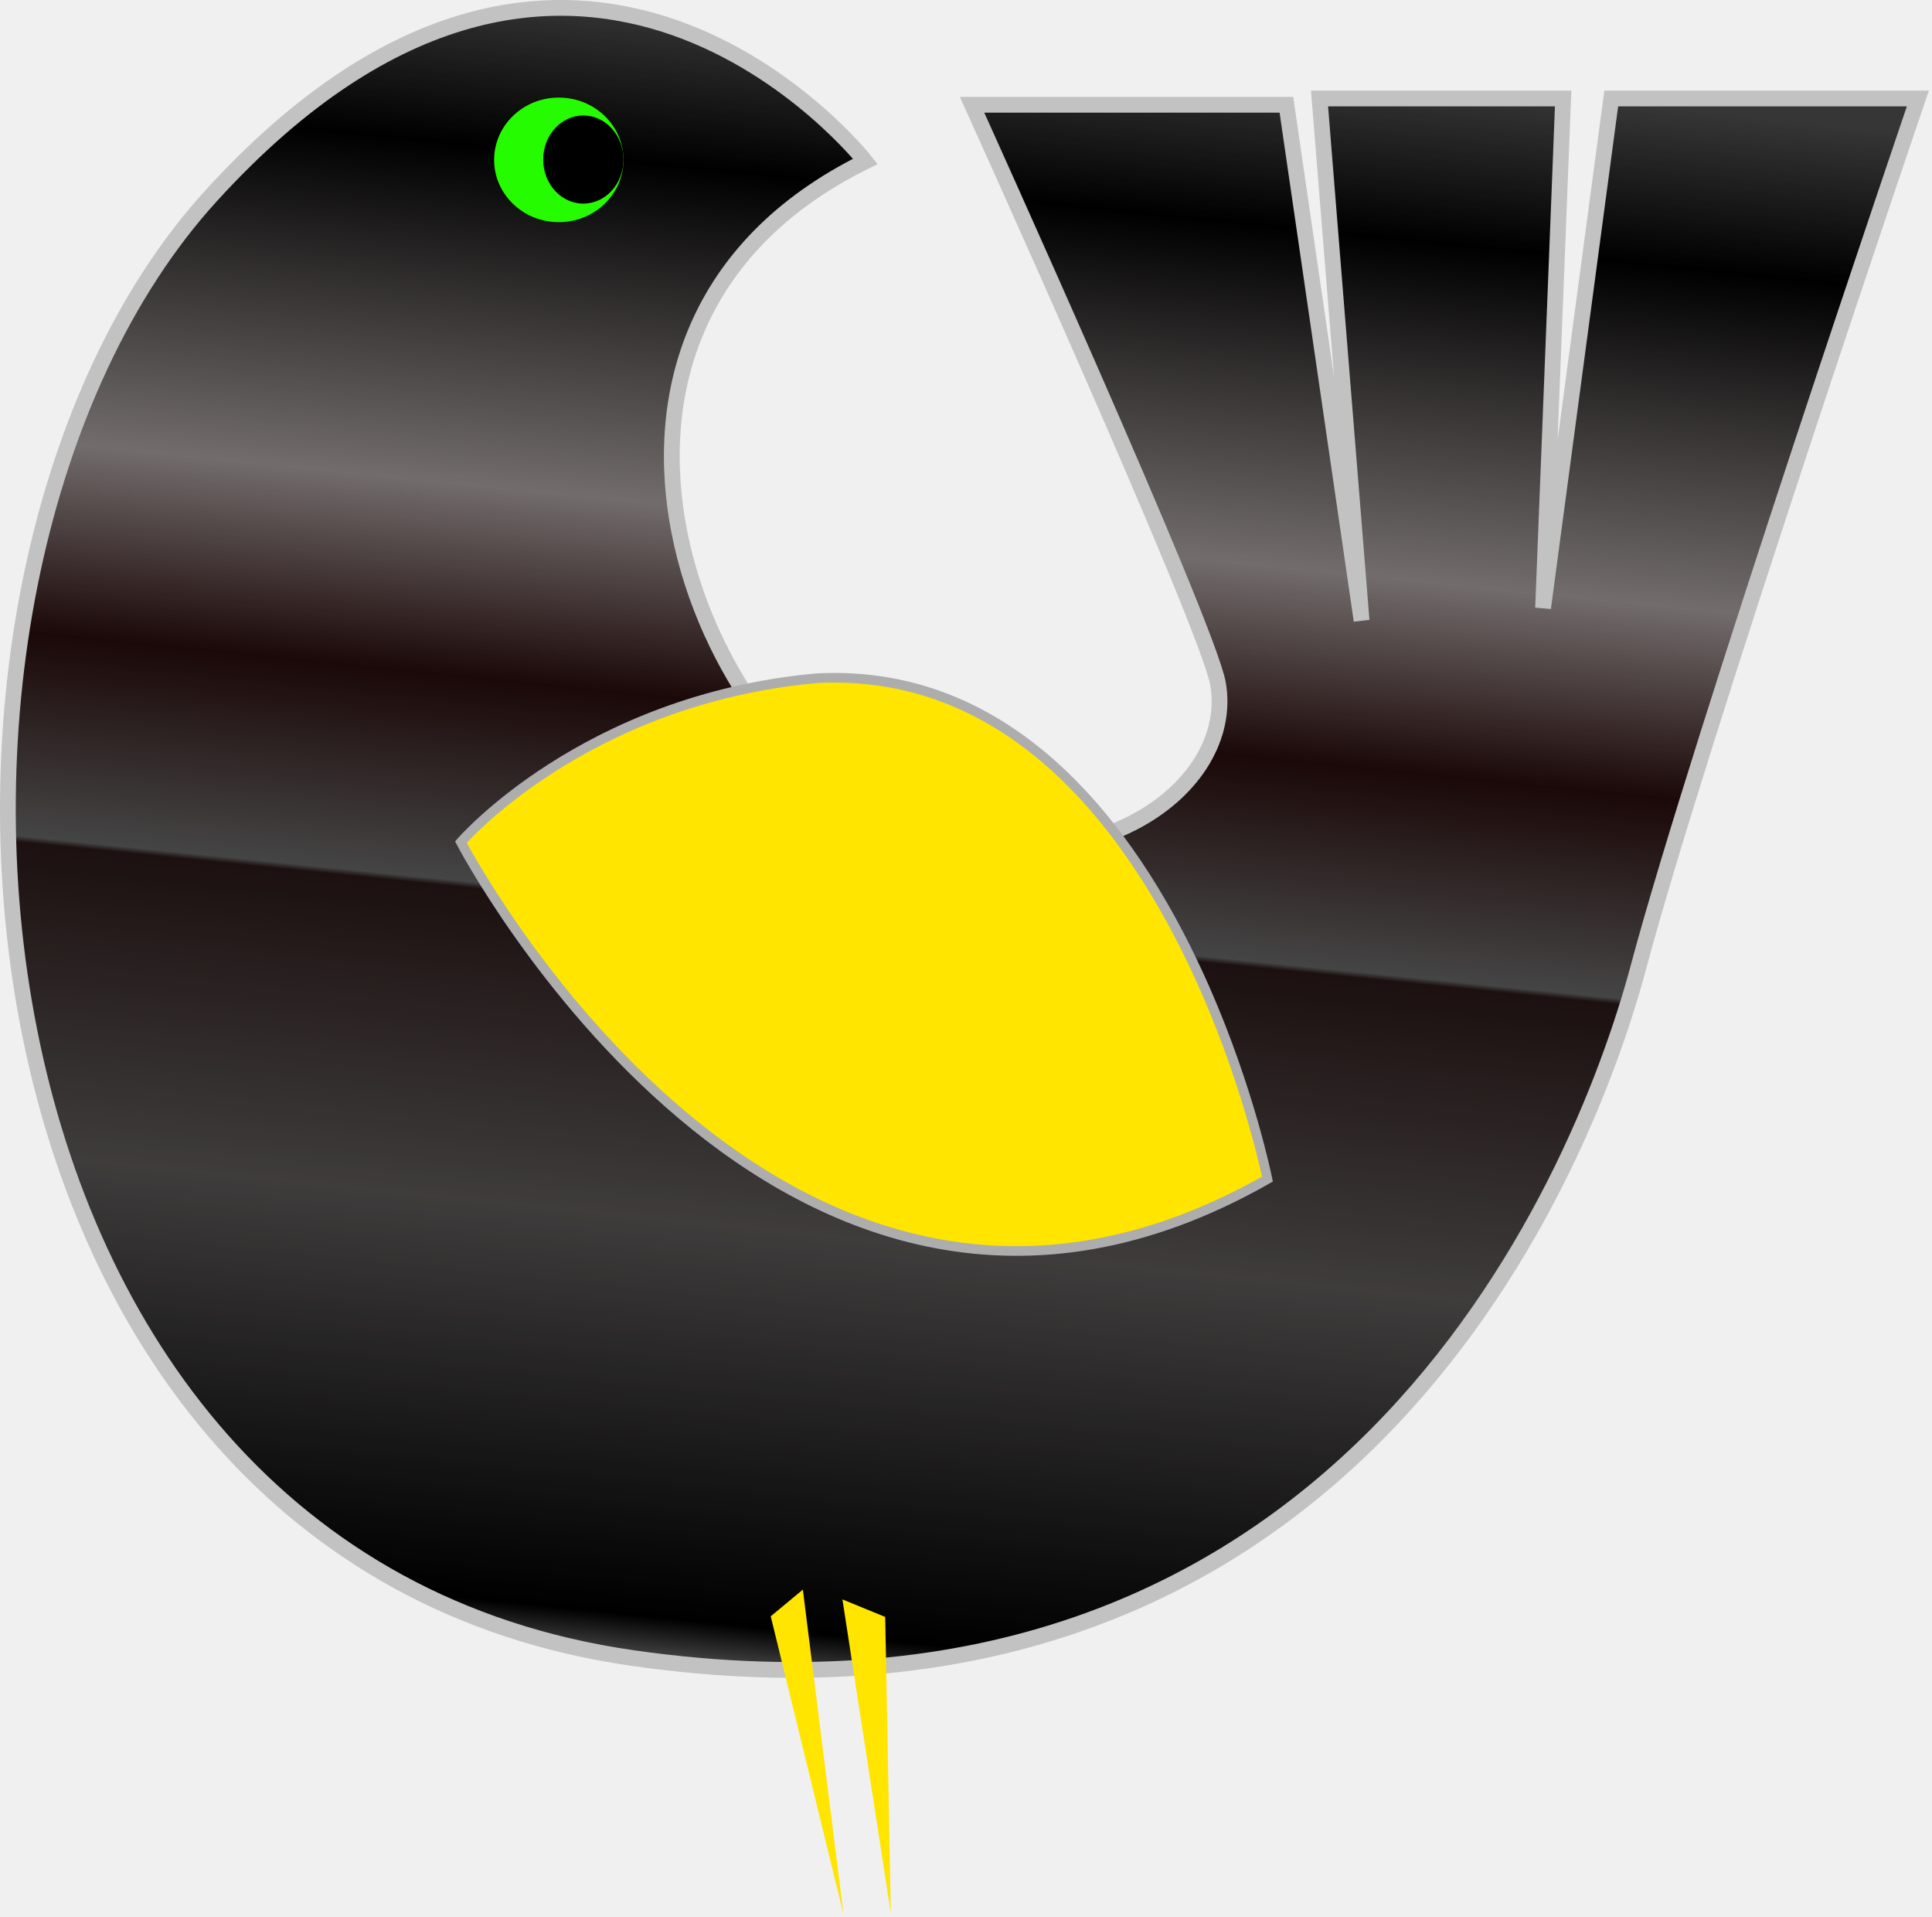
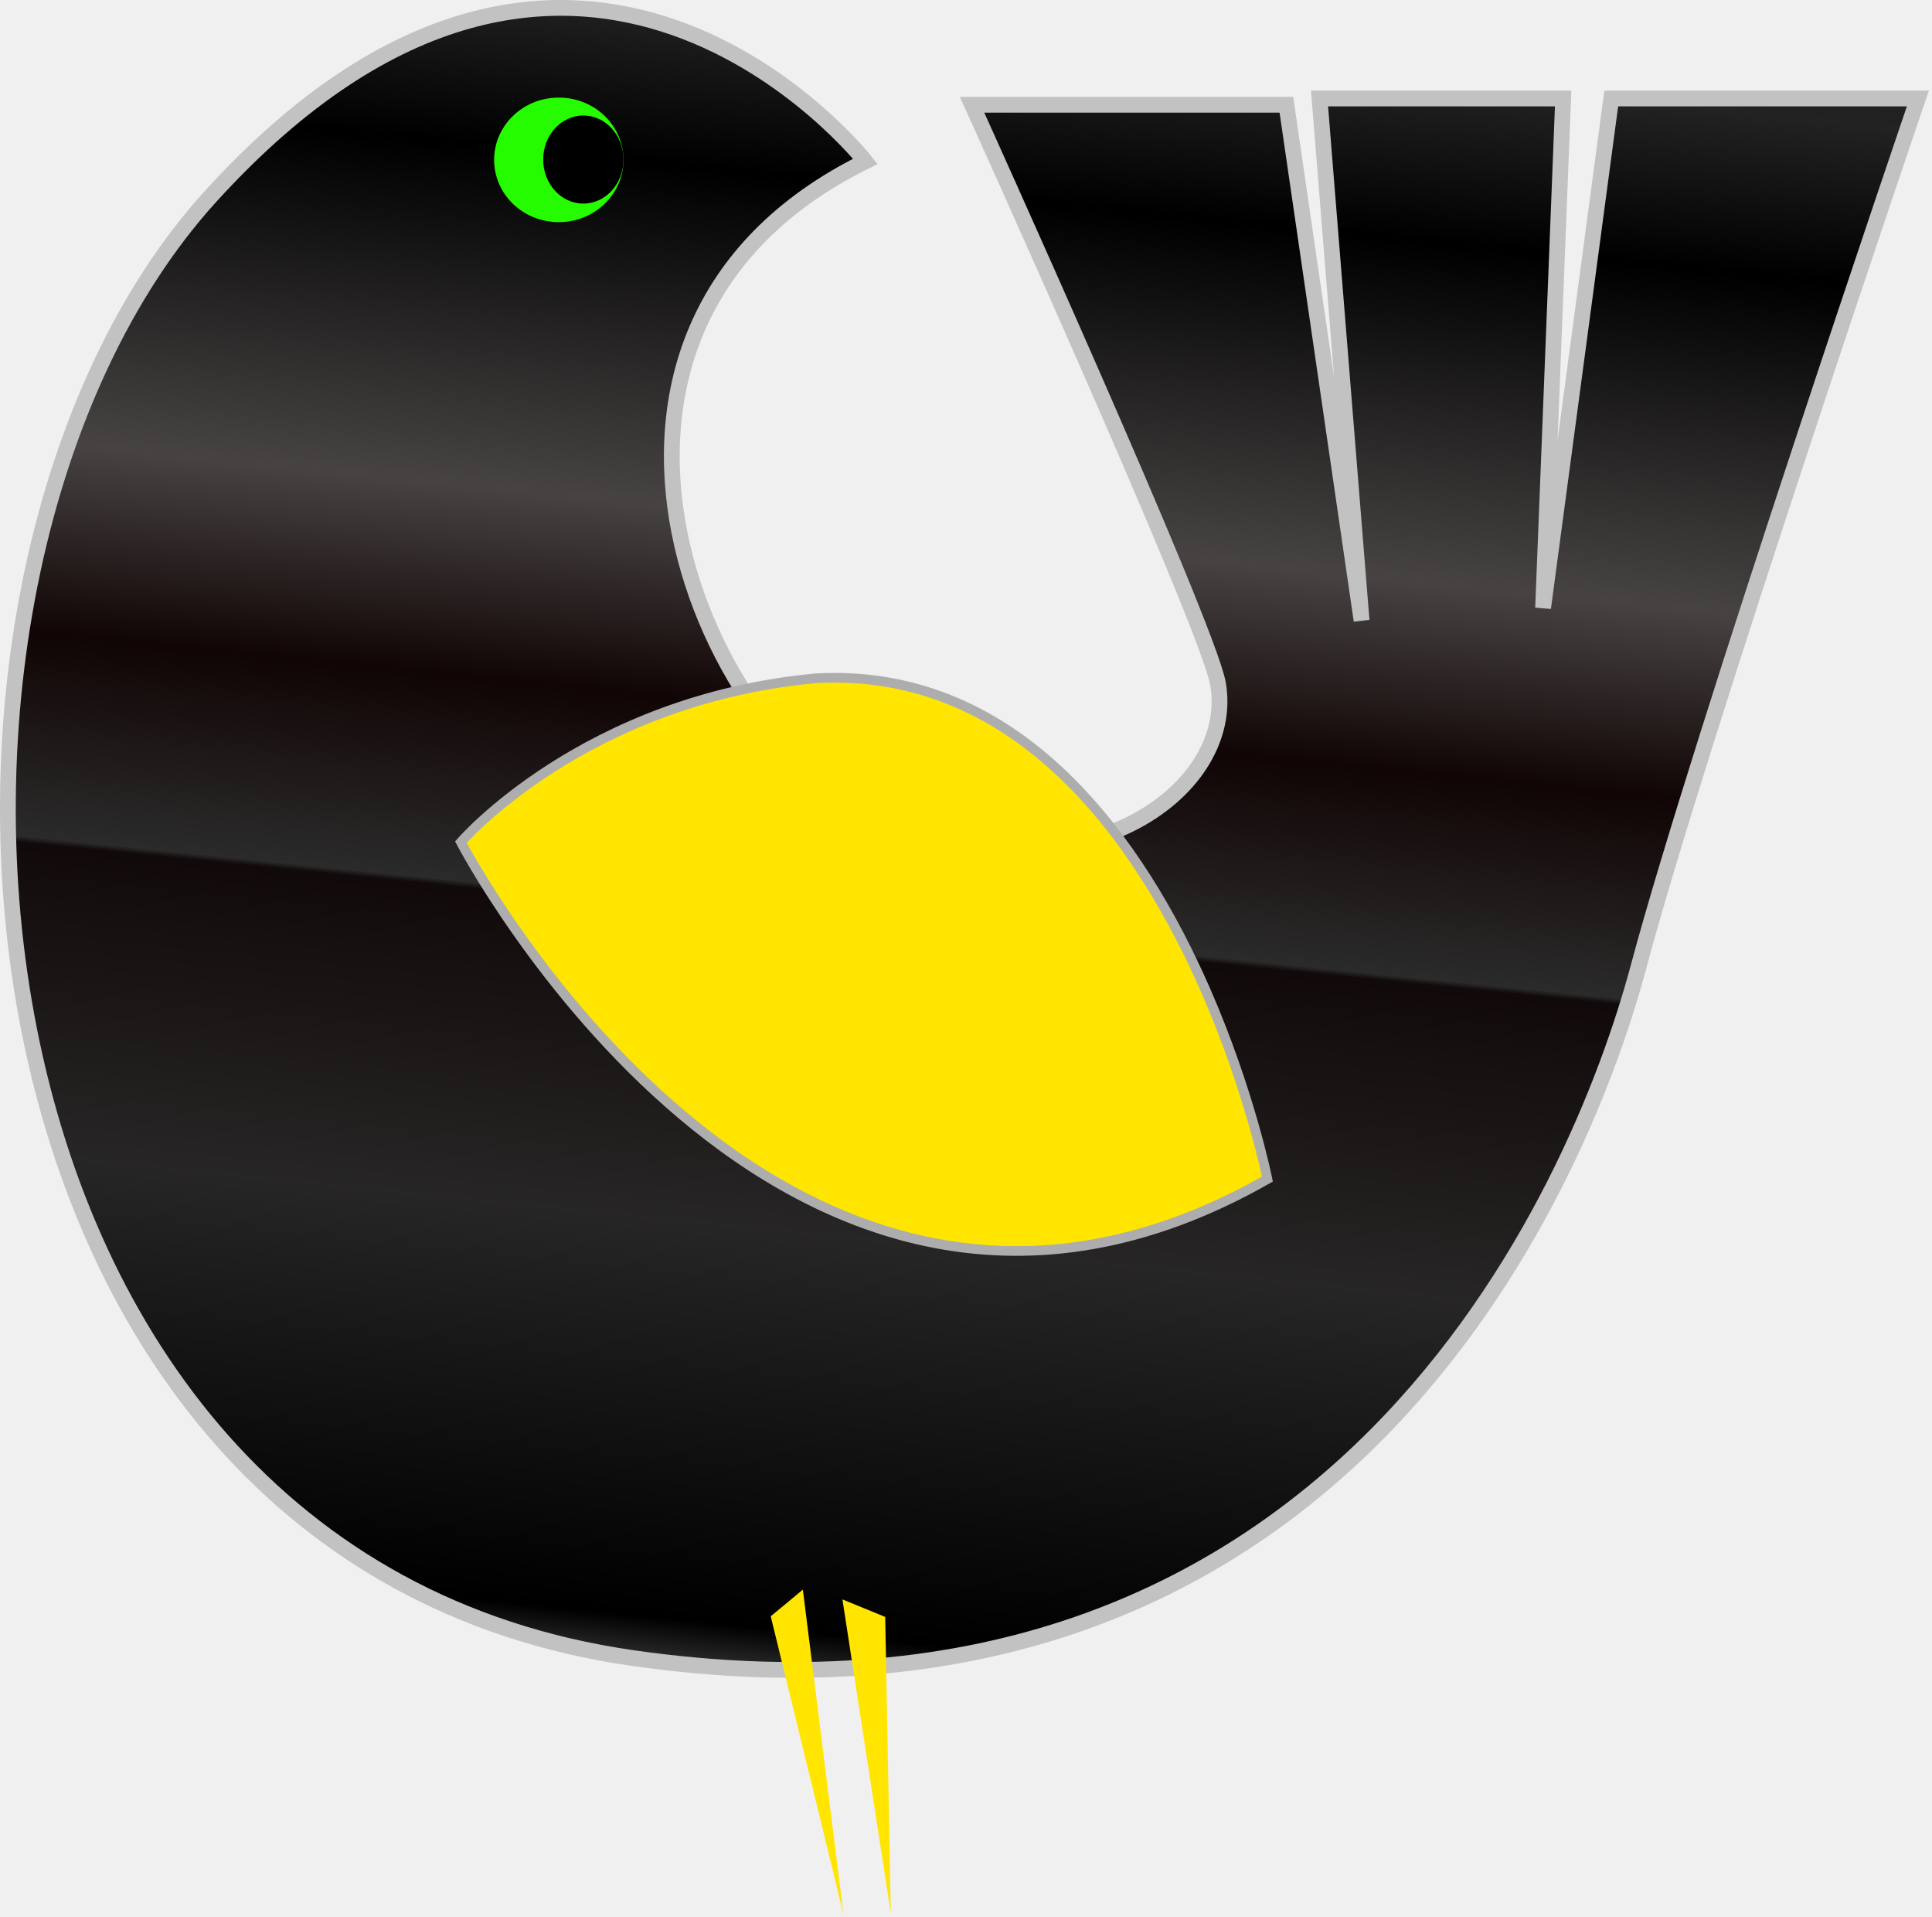
<svg xmlns="http://www.w3.org/2000/svg" width="490" height="486" viewBox="0 0 490 486" fill="none">
-   <path fill-rule="evenodd" clip-rule="evenodd" d="M219.488 40.921C219.488 40.921 146.259 -52.289 53.418 49.781C-33.822 145.693 -17.555 394.9 160.45 420.422C338.46 445.934 400.218 302.559 415.569 245.144C430.911 187.729 486.418 24.974 486.418 24.974H408.647L391.362 154.151L396.449 24.974H334.663L345.328 157.342L326.26 26.57H246.537C246.537 26.57 306.318 158.49 308.913 173.377C313.521 199.693 276.665 227.405 227.561 209.863C178.457 192.321 132.018 83.982 219.488 40.921Z" fill="url(#paint0_linear_2006_3120)" />
-   <path fill-rule="evenodd" clip-rule="evenodd" d="M219.488 40.921C219.488 40.921 146.259 -52.289 53.418 49.781C-33.822 145.693 -17.555 394.9 160.45 420.422C338.46 445.934 400.218 302.559 415.569 245.144C430.911 187.729 486.418 24.974 486.418 24.974H408.647L391.362 154.151L396.449 24.974H334.663L345.328 157.342L326.26 26.57H246.537C246.537 26.57 306.318 158.49 308.913 173.377C313.521 199.693 276.665 227.405 227.561 209.863C178.457 192.321 132.018 83.982 219.488 40.921Z" fill="black" fill-opacity="0.2" />
-   <path fill-rule="evenodd" clip-rule="evenodd" d="M219.488 40.921C219.488 40.921 146.259 -52.289 53.418 49.781C-33.822 145.693 -17.555 394.9 160.45 420.422C338.46 445.934 400.218 302.559 415.569 245.144C430.911 187.729 486.418 24.974 486.418 24.974H408.647L391.362 154.151L396.449 24.974H334.663L345.328 157.342L326.26 26.57H246.537C246.537 26.57 306.318 158.49 308.913 173.377C313.521 199.693 276.665 227.405 227.561 209.863C178.457 192.321 132.018 83.982 219.488 40.921Z" stroke="#C2C2C2" stroke-width="4" />
-   <path fill-rule="evenodd" clip-rule="evenodd" d="M158.128 40.538C158.128 49.255 150.794 56.327 141.72 56.327C132.656 56.327 125.323 49.255 125.323 40.538C125.323 31.816 132.656 24.745 141.72 24.745C150.794 24.745 158.128 31.816 158.128 40.538Z" fill="#26FC00" />
-   <path fill-rule="evenodd" clip-rule="evenodd" d="M158.128 40.457C158.128 46.623 153.576 51.624 147.943 51.624C142.318 51.624 137.766 46.623 137.766 40.457C137.766 34.288 142.318 29.287 147.943 29.287C153.576 29.287 158.128 34.288 158.128 40.457Z" fill="black" />
-   <path fill-rule="evenodd" clip-rule="evenodd" d="M116.892 213.528C116.892 213.528 198.023 369.288 321.449 298.975C321.449 298.975 316.989 276.703 305.766 251.087C289.464 213.878 258.899 169.193 207.054 171.98C148.071 177.346 116.892 213.528 116.892 213.528Z" fill="#FFE500" stroke="#ADADAD" stroke-width="2.45" />
-   <path fill-rule="evenodd" clip-rule="evenodd" d="M195.475 409.832L213.928 485.382L203.625 403.07L195.475 409.832Z" fill="#FFE500" />
-   <path fill-rule="evenodd" clip-rule="evenodd" d="M213.66 405.551L225.926 485.092L224.509 409.995L213.66 405.551Z" fill="#FFE500" />
+   <g clip-path="url(#clip0_52_283)">
+     <path fill-rule="evenodd" clip-rule="evenodd" d="M219.488 40.921C219.488 40.921 146.259 -52.289 53.418 49.781C-33.822 145.693 -17.555 394.9 160.45 420.422C338.46 445.934 400.218 302.559 415.569 245.144C430.911 187.729 486.418 24.974 486.418 24.974H408.647L391.362 154.151L396.449 24.974H334.663L345.328 157.342L326.26 26.57H246.537C246.537 26.57 306.318 158.49 308.913 173.377C313.521 199.693 276.665 227.405 227.561 209.863C178.457 192.321 132.018 83.982 219.488 40.921Z" fill="url(#paint0_linear_52_283)" />
+     <path fill-rule="evenodd" clip-rule="evenodd" d="M219.488 40.921C219.488 40.921 146.259 -52.289 53.418 49.781C-33.822 145.693 -17.555 394.9 160.45 420.422C338.46 445.934 400.218 302.559 415.569 245.144C430.911 187.729 486.418 24.974 486.418 24.974H408.647L391.362 154.151L396.449 24.974H334.663L345.328 157.342L326.26 26.57H246.537C246.537 26.57 306.318 158.49 308.913 173.377C313.521 199.693 276.665 227.405 227.561 209.863C178.457 192.321 132.018 83.982 219.488 40.921Z" fill="black" fill-opacity="0.5" />
+     <path fill-rule="evenodd" clip-rule="evenodd" d="M219.488 40.921C219.488 40.921 146.259 -52.289 53.418 49.781C-33.822 145.693 -17.555 394.9 160.45 420.422C338.46 445.934 400.218 302.559 415.569 245.144C430.911 187.729 486.418 24.974 486.418 24.974H408.647L391.362 154.151L396.449 24.974H334.663L345.328 157.342L326.26 26.57H246.537C246.537 26.57 306.318 158.49 308.913 173.377C313.521 199.693 276.665 227.405 227.561 209.863C178.457 192.321 132.018 83.982 219.488 40.921Z" stroke="#C2C2C2" stroke-width="4" />
+     <path fill-rule="evenodd" clip-rule="evenodd" d="M158.128 40.538C158.128 49.255 150.794 56.327 141.72 56.327C132.656 56.327 125.323 49.255 125.323 40.538C125.323 31.816 132.656 24.745 141.72 24.745C150.794 24.745 158.128 31.816 158.128 40.538Z" fill="#26FC00" />
+     <path fill-rule="evenodd" clip-rule="evenodd" d="M158.128 40.457C158.128 46.623 153.576 51.624 147.943 51.624C142.318 51.624 137.766 46.623 137.766 40.457C137.766 34.288 142.318 29.287 147.943 29.287C153.576 29.287 158.128 34.288 158.128 40.457Z" fill="black" />
+     <path fill-rule="evenodd" clip-rule="evenodd" d="M116.892 213.528C116.892 213.528 198.023 369.288 321.449 298.975C321.449 298.975 316.989 276.703 305.766 251.087C289.464 213.878 258.899 169.193 207.054 171.98C148.071 177.346 116.892 213.528 116.892 213.528Z" fill="#FFE500" stroke="#ADADAD" stroke-width="2.45" />
+     <path fill-rule="evenodd" clip-rule="evenodd" d="M195.475 409.832L213.928 485.382L203.625 403.07L195.475 409.832Z" fill="#FFE500" />
+     <path fill-rule="evenodd" clip-rule="evenodd" d="M213.66 405.551L225.926 485.092L224.509 409.995L213.66 405.551Z" fill="#FFE500" />
+   </g>
  <defs>
-     <linearGradient id="paint0_linear_2006_3120" x1="336.383" y1="-75.266" x2="284.787" y2="432.898" gradientUnits="userSpaceOnUse">
+     <linearGradient id="paint0_linear_52_283" x1="336.383" y1="-75.266" x2="284.787" y2="432.898" gradientUnits="userSpaceOnUse">
      <stop offset="0.003" stop-color="#543131" />
      <stop offset="0.071" stop-color="#543131" />
      <stop offset="0.182" stop-color="#444444" />
      <stop offset="0.261" />
      <stop offset="0.429" stop-color="#8F8787" />
      <stop offset="0.524" stop-color="#220A0A" />
      <stop offset="0.625" stop-color="#565656" />
      <stop offset="0.628" stop-color="#231414" />
      <stop offset="0.782" stop-color="#4E4B4B" />
      <stop offset="0.979" />
      <stop offset="1" stop-color="#595959" />
    </linearGradient>
+     <clipPath id="clip0_52_283">
+       <rect width="490" height="486" fill="white" />
+     </clipPath>
  </defs>
</svg>
